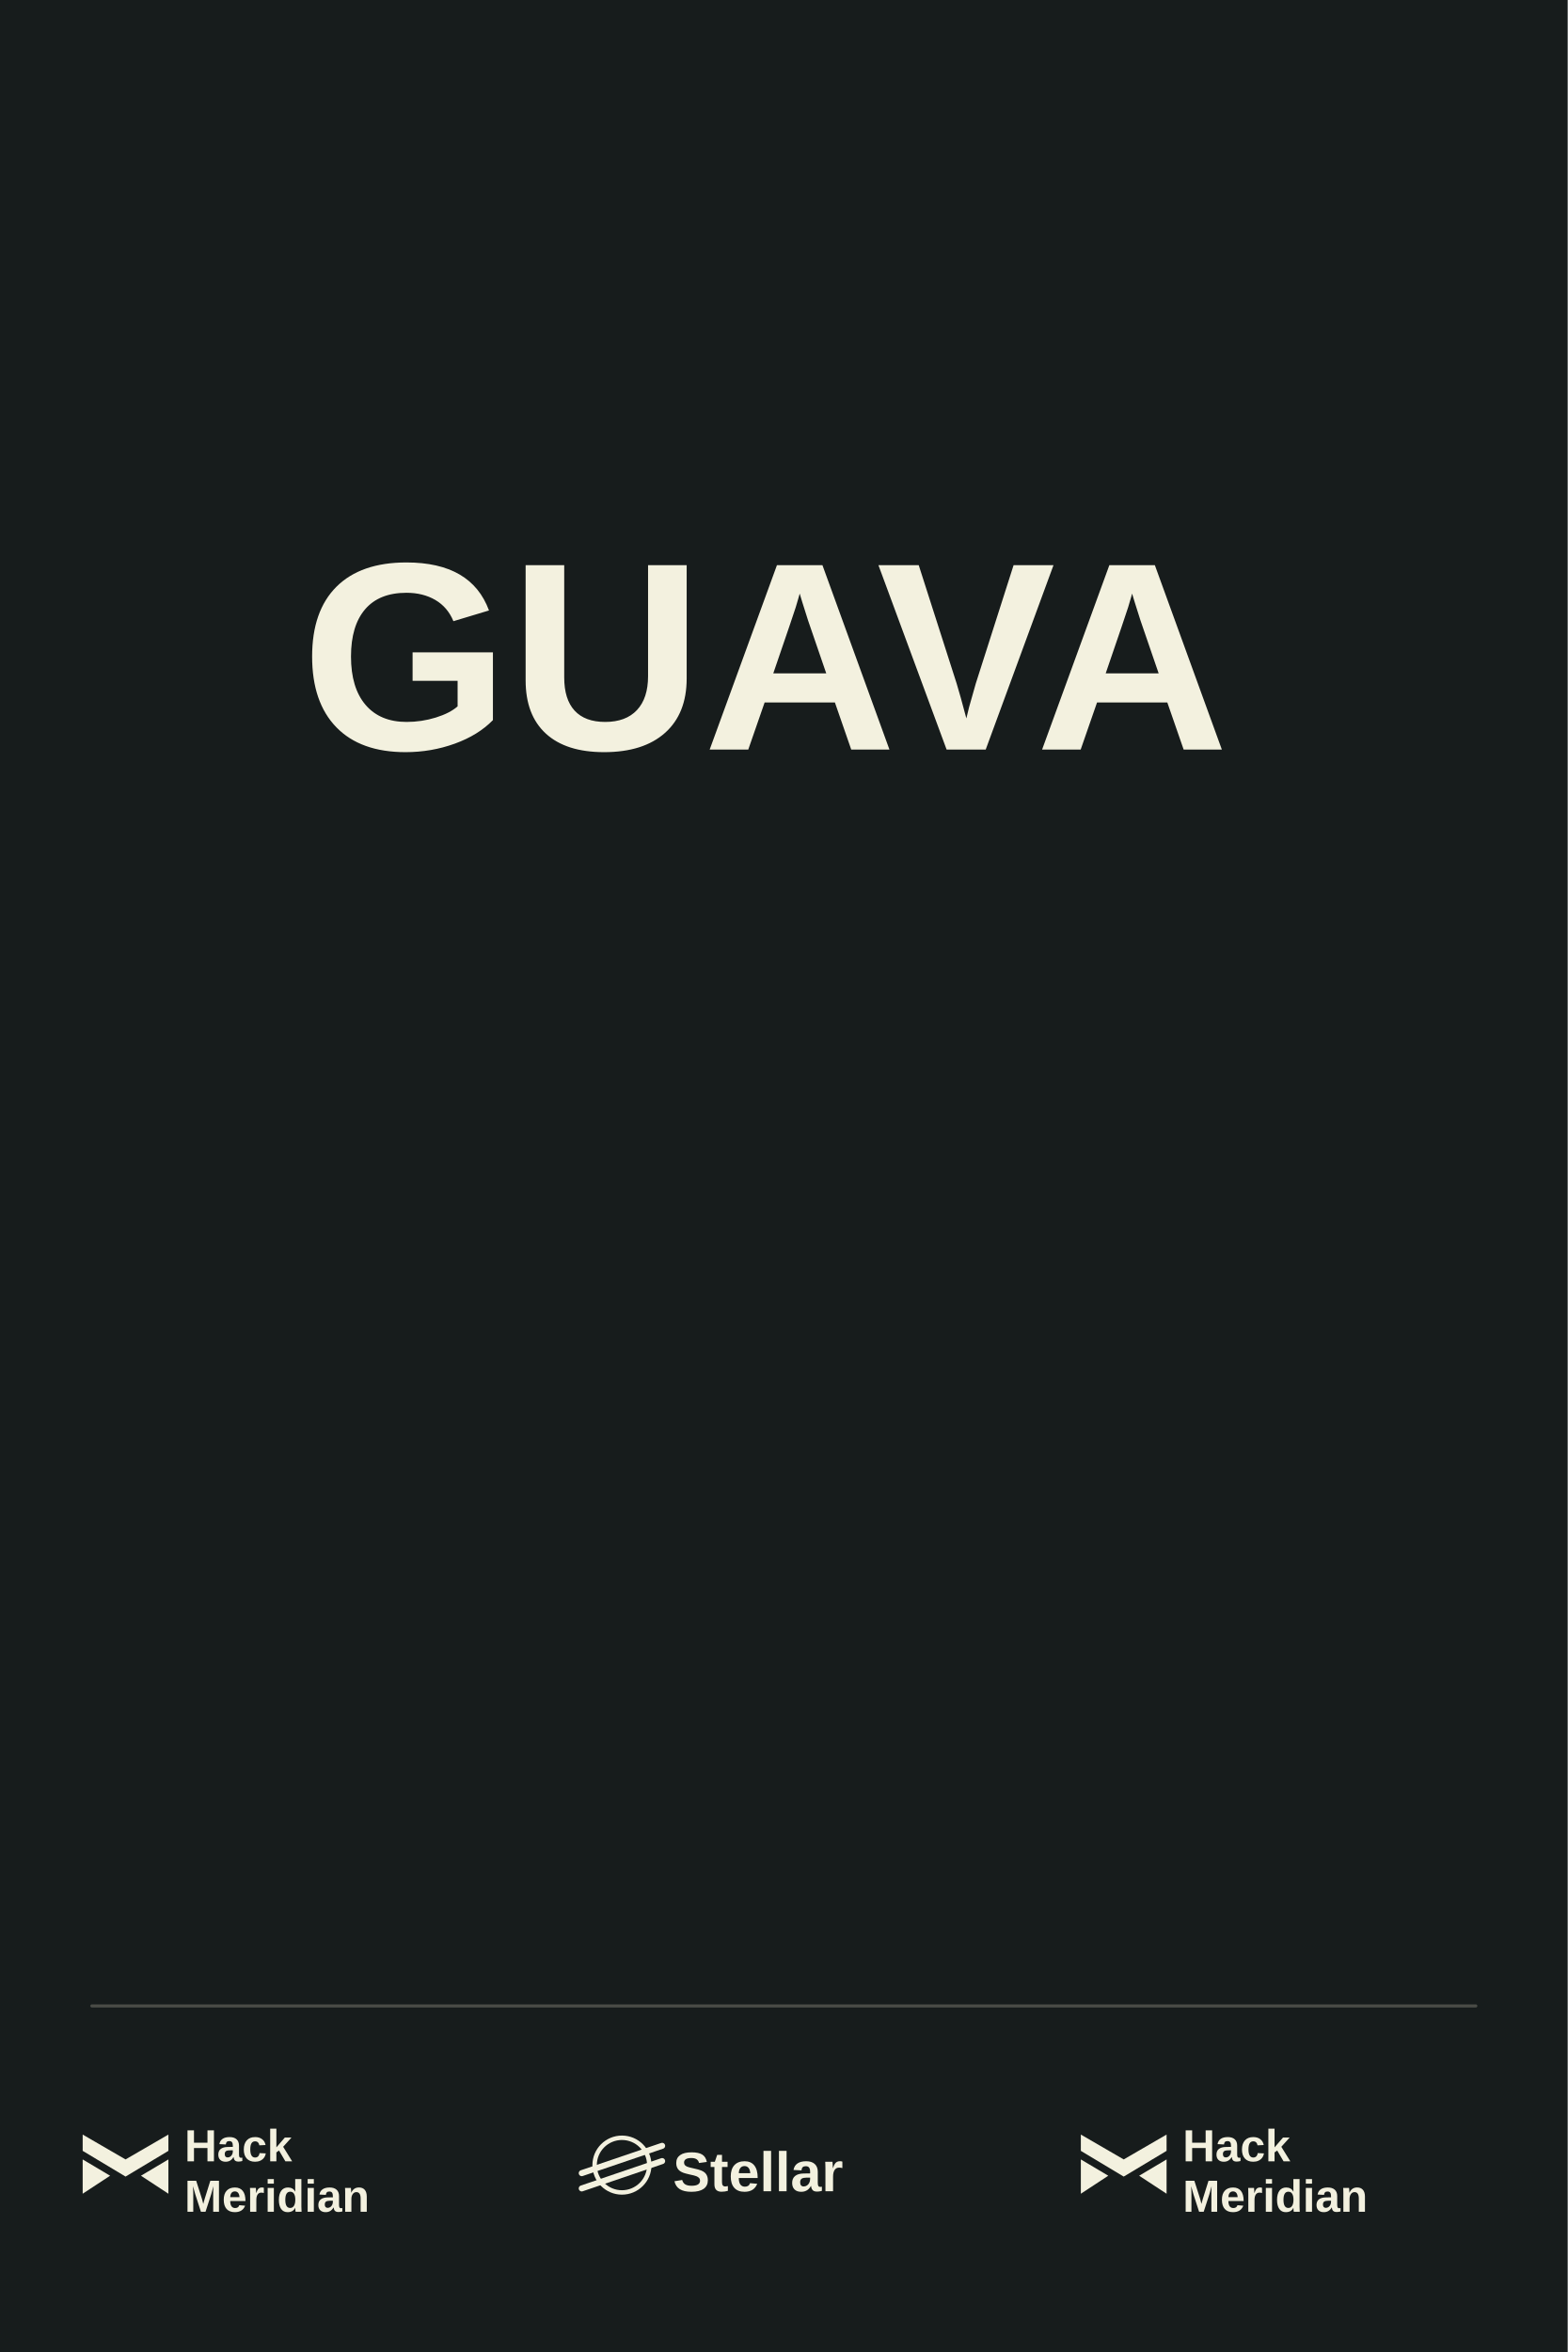
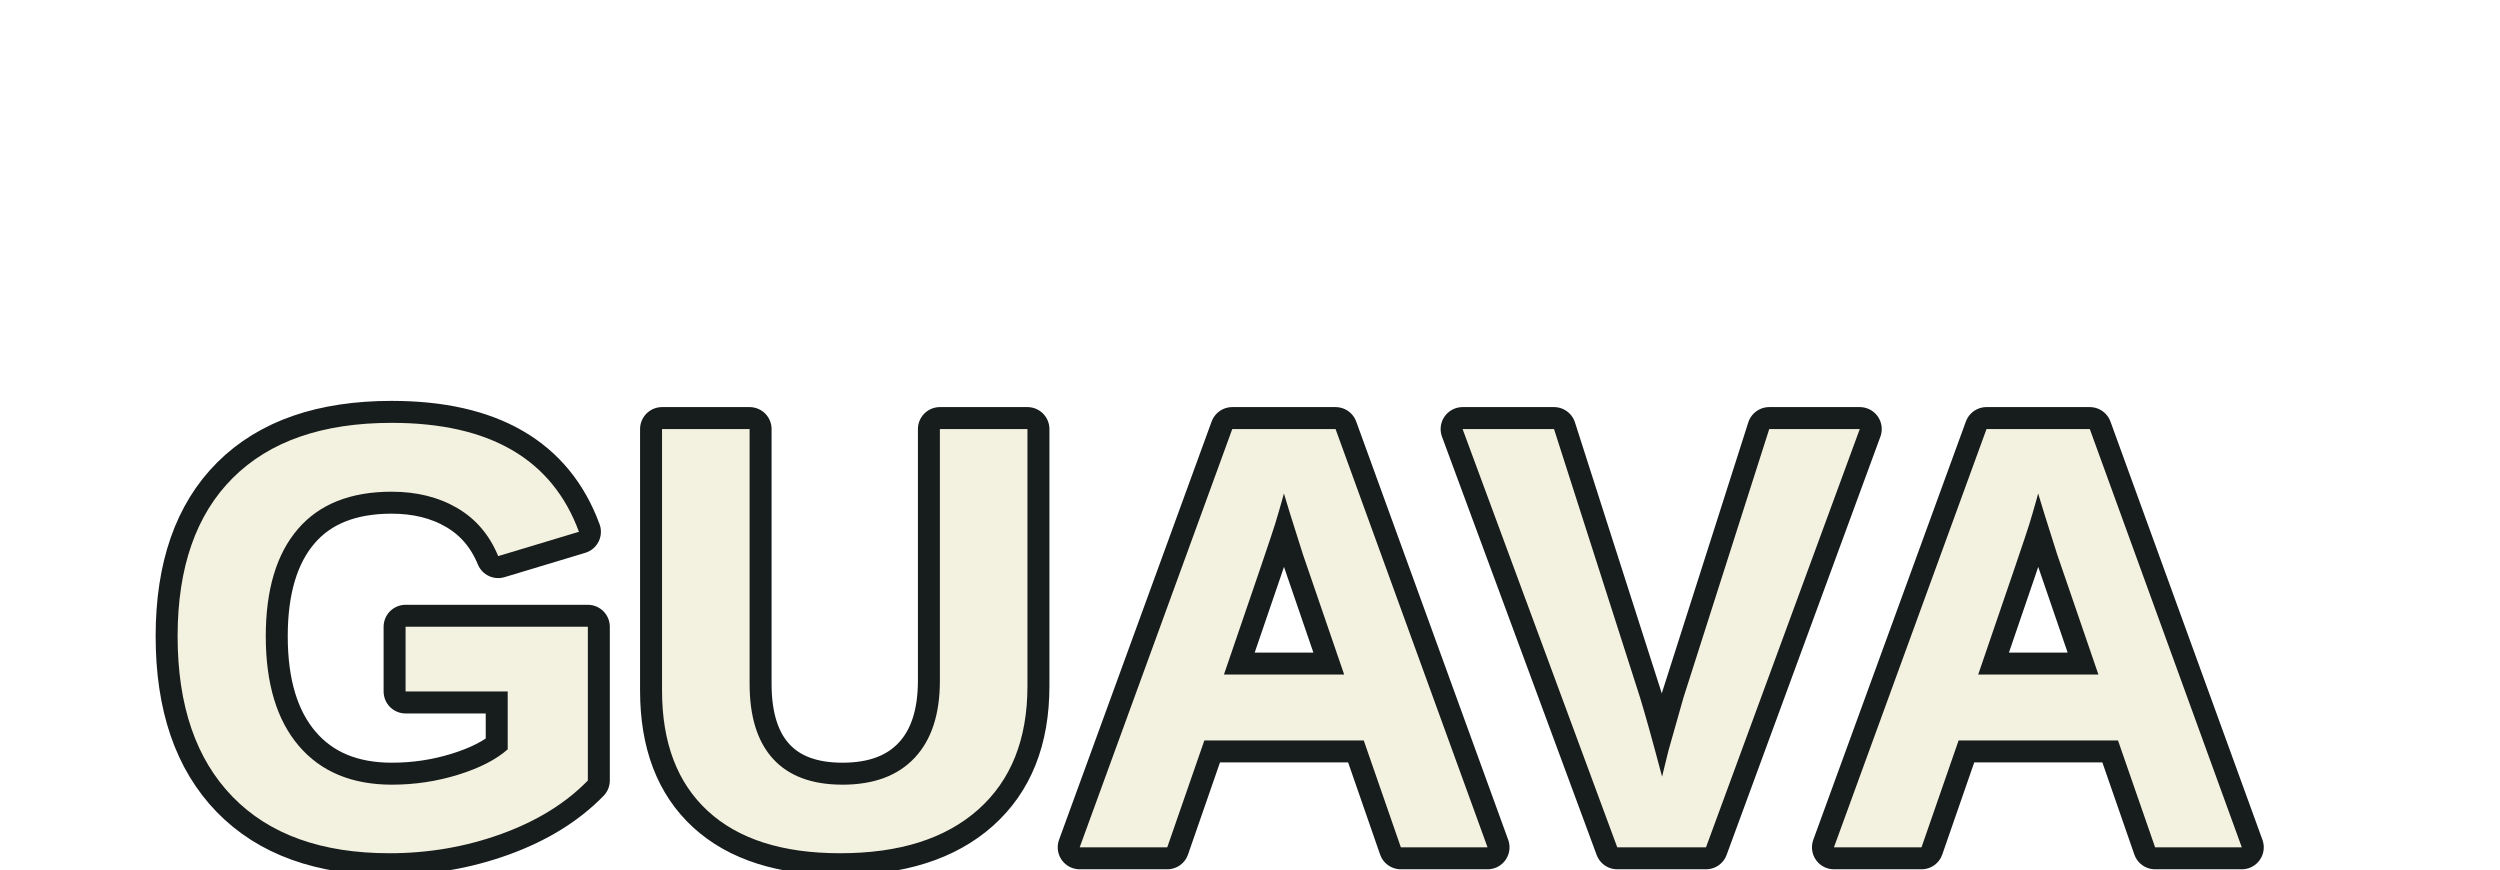
- <svg xmlns="http://www.w3.org/2000/svg" width="1024" height="1536" viewBox="0 0 1024 1536">
-   <rect width="100%" height="100%" fill="#171c1c" />
-   <text x="196.703" y="489.5" fill="#f3f1df" font-family="Arial,DejaVu Sans,sans-serif" font-weight="700" font-size="175">GUAVA</text>
-   <polyline points="60,1310 964,1310" fill="none" stroke="#4a4c47" stroke-width="2" stroke-linecap="round" stroke-linejoin="round" />
-   <polygon points="54,1394 82,1410.24 110,1394 110,1404.64 82,1421.44 54,1404.64" fill="#f3f1df" stroke="none" stroke-width="1" />
-   <polygon points="54,1410.24 71.92,1420.88 54,1432.64" fill="#f3f1df" stroke="none" stroke-width="1" />
-   <polygon points="110,1410.24 92.08,1420.88 110,1432.64" fill="#f3f1df" stroke="none" stroke-width="1" />
-   <text x="120.5" y="1411.47" fill="#f3f1df" font-family="Arial,DejaVu Sans,sans-serif" font-weight="700" font-size="29.4">Hack</text>
-   <text x="120.5" y="1444.4" fill="#f3f1df" font-family="Arial,DejaVu Sans,sans-serif" font-weight="700" font-size="29.4">Meridian</text>
-   <ellipse cx="406.25" cy="1413.95" rx="17.85" ry="17.85" fill="none" stroke="#f3f1df" stroke-width="2.888" />
-   <polyline points="380,1419.2 432.5,1401.35" fill="none" stroke="#f3f1df" stroke-width="3.938" stroke-linecap="round" stroke-linejoin="round" />
-   <polyline points="380,1429.17 432.5,1411.32" fill="none" stroke="#f3f1df" stroke-width="3.938" stroke-linecap="round" stroke-linejoin="round" />
-   <text x="439.5" y="1431.02" fill="#f3f1df" font-family="Arial,DejaVu Sans,sans-serif" font-weight="700" font-size="36.4">Stellar</text>
-   <polygon points="706,1394 734,1410.24 762,1394 762,1404.64 734,1421.44 706,1404.64" fill="#f3f1df" stroke="none" stroke-width="1" />
-   <polygon points="706,1410.24 723.92,1420.88 706,1432.64" fill="#f3f1df" stroke="none" stroke-width="1" />
-   <polygon points="762,1410.24 744.08,1420.88 762,1432.64" fill="#f3f1df" stroke="none" stroke-width="1" />
-   <text x="772.5" y="1411.47" fill="#f3f1df" font-family="Arial,DejaVu Sans,sans-serif" font-weight="700" font-size="29.4">Hack</text>
-   <text x="772.5" y="1444.4" fill="#f3f1df" font-family="Arial,DejaVu Sans,sans-serif" font-weight="700" font-size="29.4">Meridian</text>
+ <svg xmlns="http://www.w3.org/2000/svg" width="2048" height="712" viewBox="0 0 2048 712">
+   <text x="125.078" y="694.12" fill="#f3f1df" font-family="Arial,DejaVu Sans,sans-serif" font-weight="700" font-size="498" stroke="#171c1c" stroke-width="36" stroke-linejoin="round" paint-order="stroke fill">GUAVA</text>
</svg>
